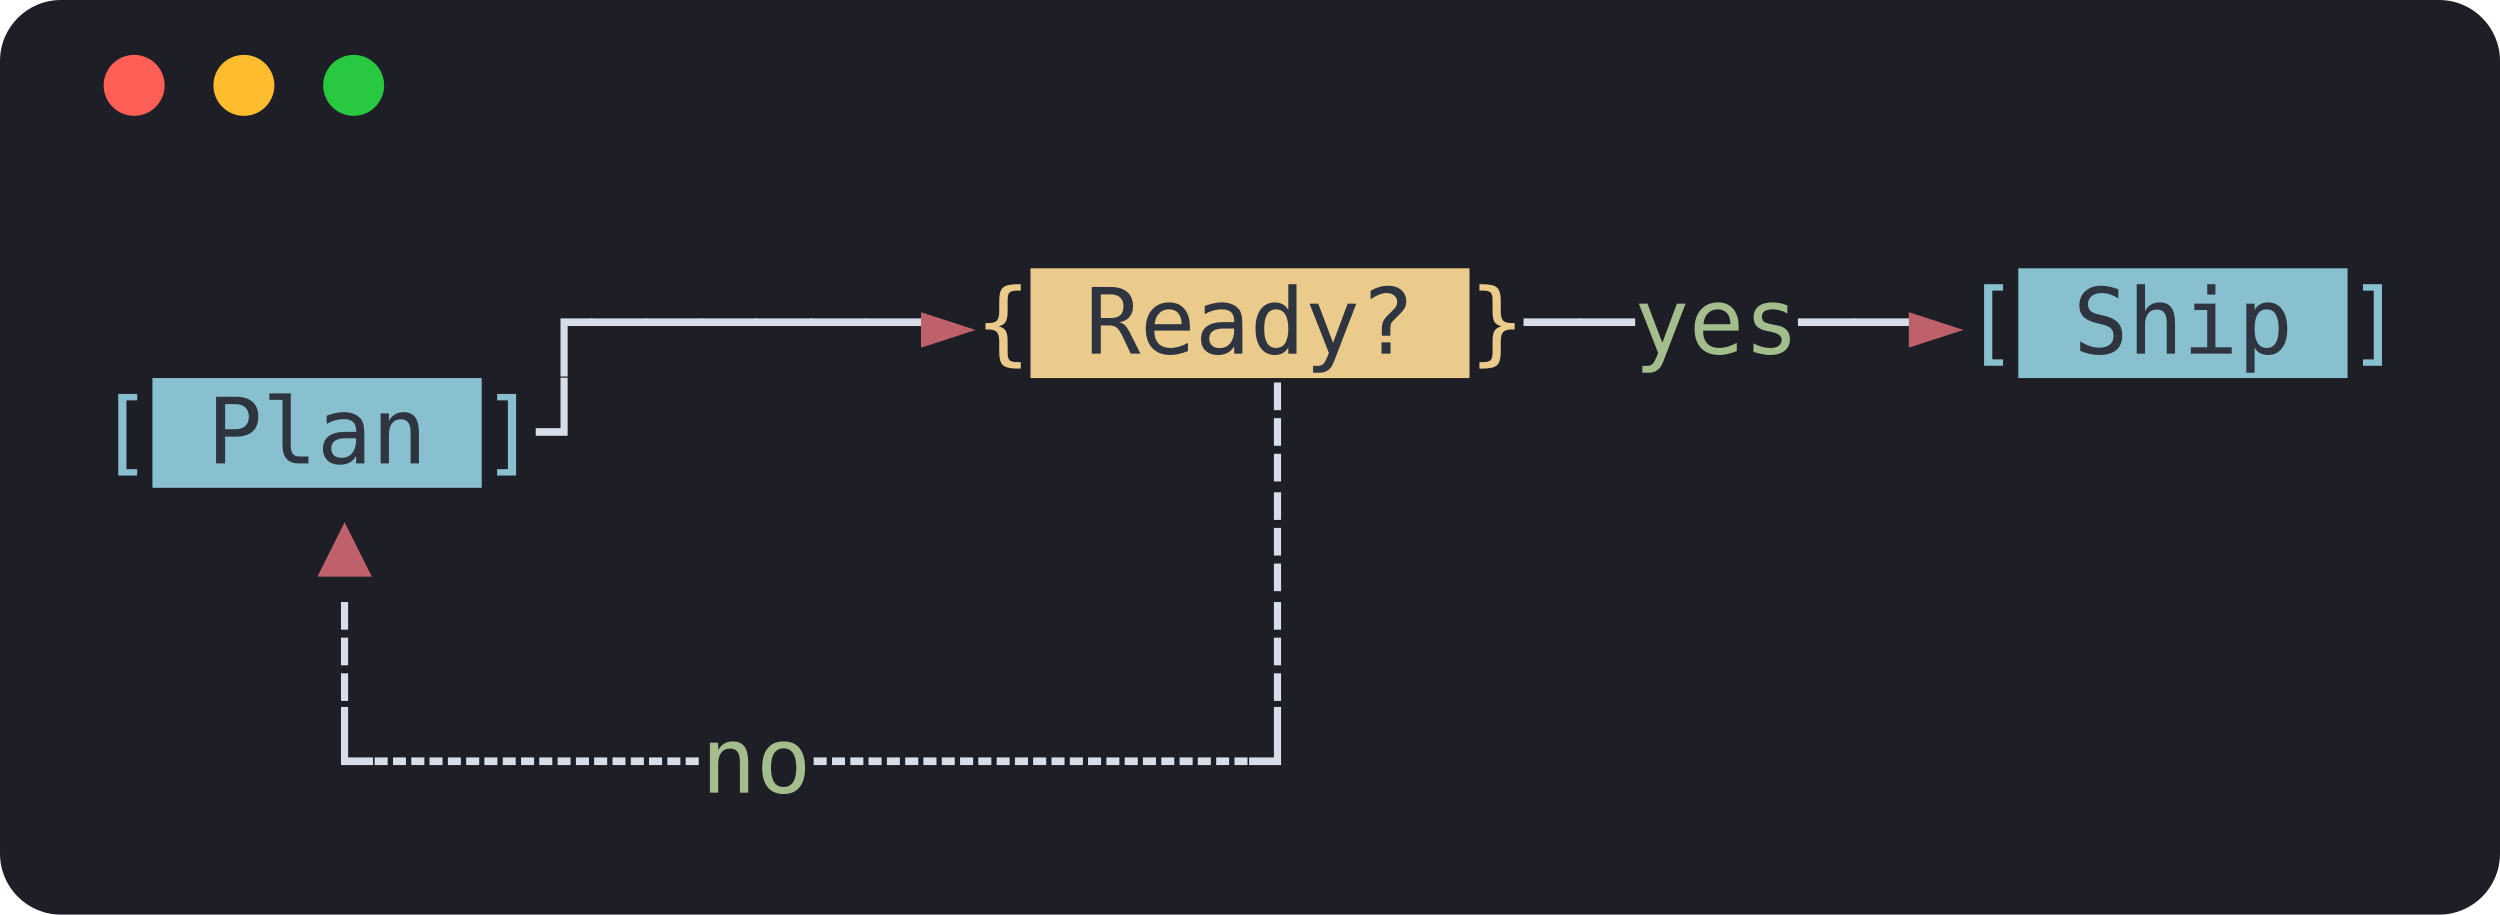
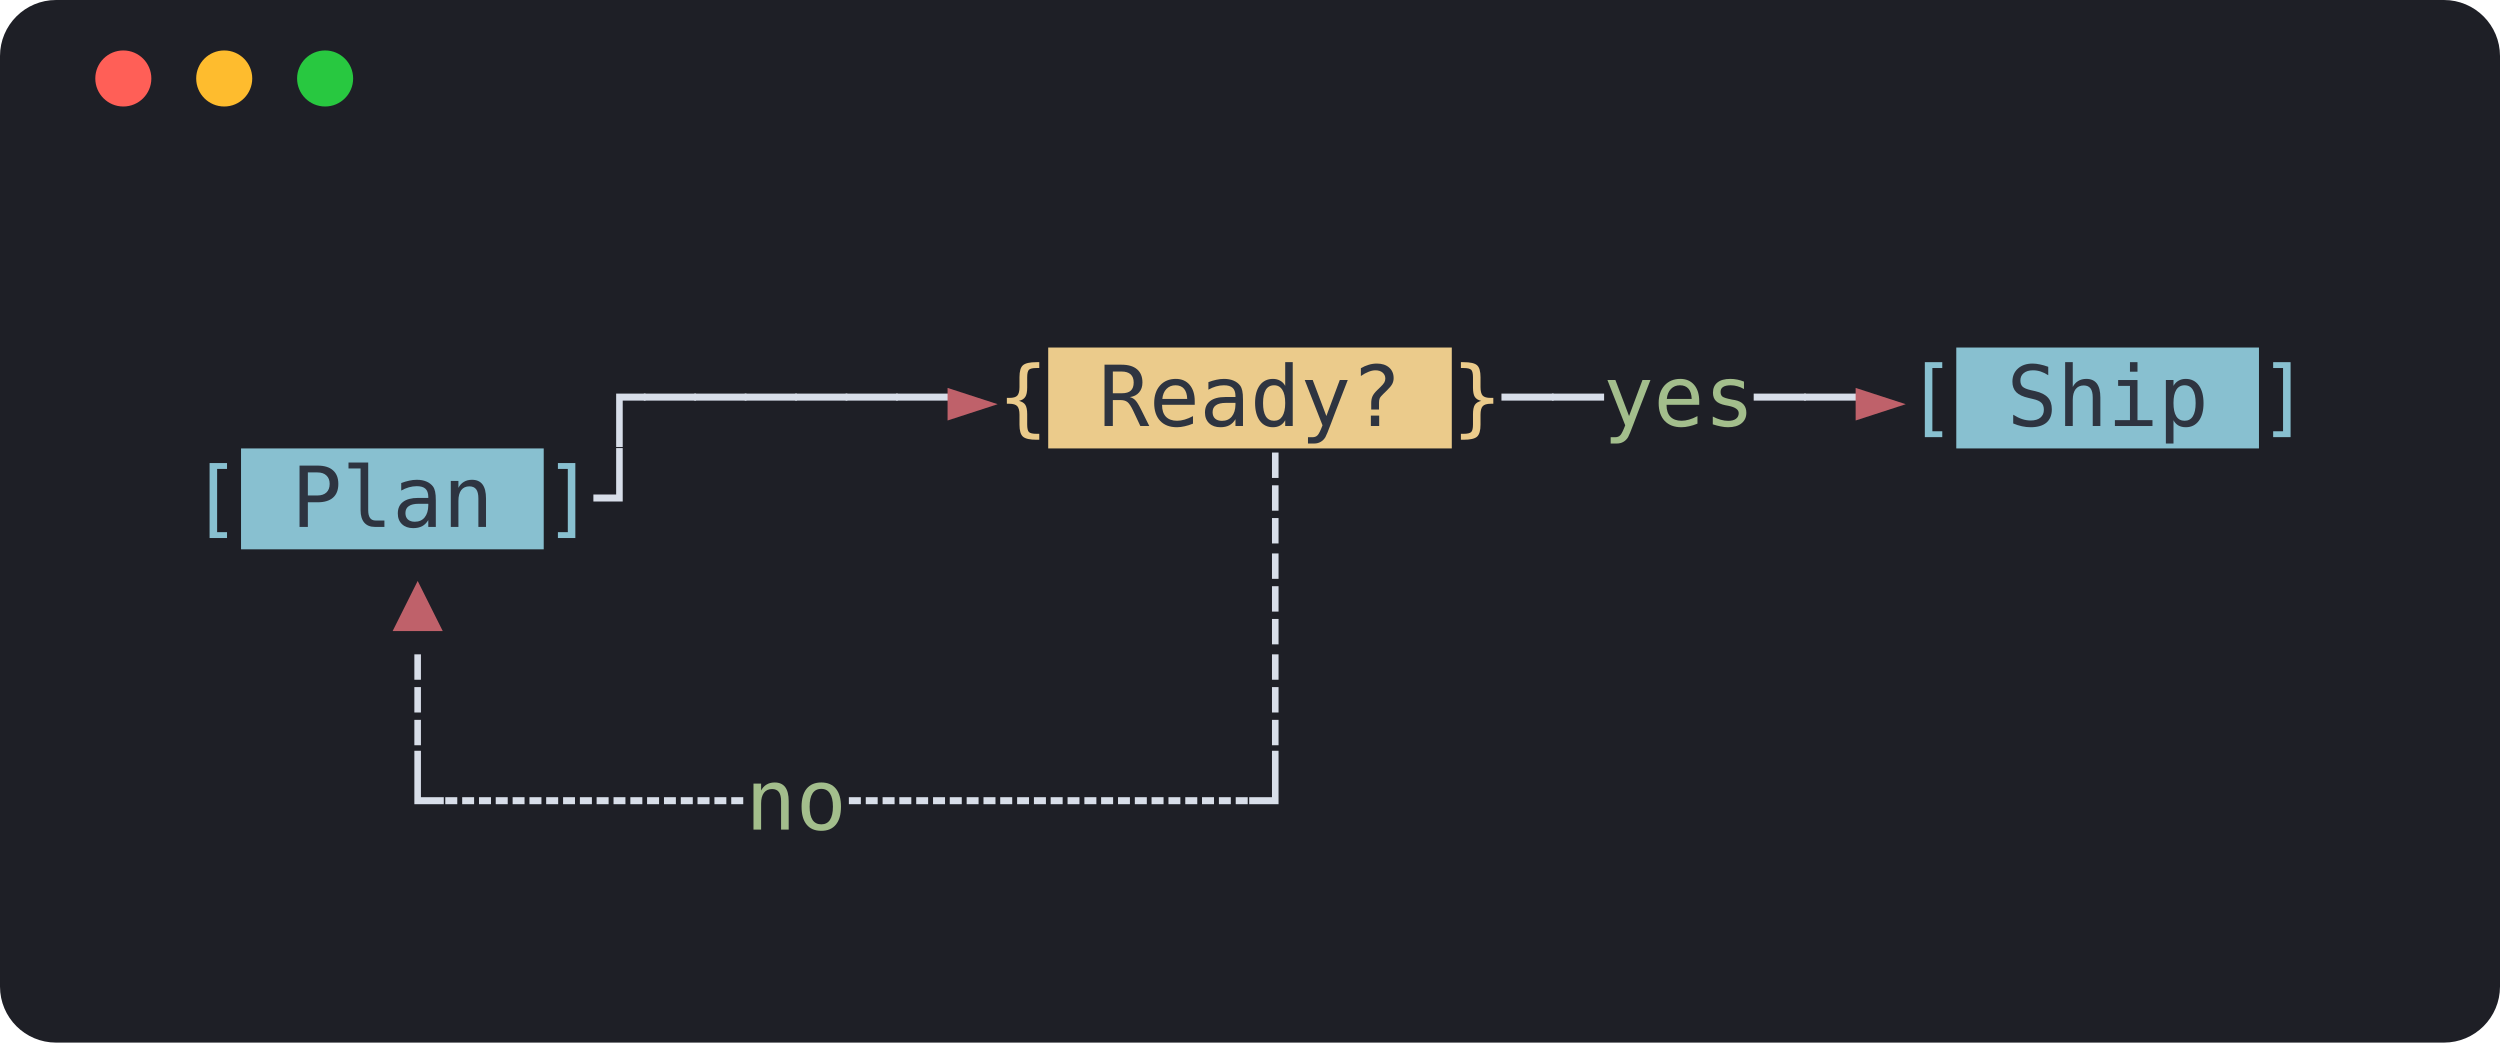
- <svg xmlns="http://www.w3.org/2000/svg" width="410" height="150" viewBox="0 0 410 150" role="img" aria-label="theme-nord">
-   <rect width="410" height="150" rx="10" fill="#1e1f26" />
+ <svg xmlns="http://www.w3.org/2000/svg" width="446" height="186" viewBox="0 0 446 186" role="img" aria-label="theme-nord">
+   <rect width="446" height="186" rx="10" fill="#1e1f26" />
  <circle cx="22" cy="14" r="5" fill="#ff5f57" />
  <circle cx="40" cy="14" r="5" fill="#febc2e" />
  <circle cx="58" cy="14" r="5" fill="#28c840" />
-   <g transform="translate(16 44)" font-family="Menlo, Consolas, 'DejaVu Sans Mono', 'PingFang SC', 'Noto Sans Mono CJK SC', monospace" font-size="15">
+   <g transform="translate(34 62)" font-family="Menlo, Consolas, 'DejaVu Sans Mono', 'PingFang SC', 'Noto Sans Mono CJK SC', monospace" font-size="15">
    <rect x="153" y="0" width="72" height="18" fill="#EBCB8B" />
    <rect x="315" y="0" width="54" height="18" fill="#88C0D0" />
    <rect x="9" y="18" width="54" height="18" fill="#88C0D0" />
    <text x="72" y="14" fill="#D8DEE9">┌</text>
    <text x="81" y="14" fill="#D8DEE9">─</text>
    <text x="90" y="14" fill="#D8DEE9">─</text>
    <text x="99" y="14" fill="#D8DEE9">─</text>
    <text x="108" y="14" fill="#D8DEE9">─</text>
    <text x="117" y="14" fill="#D8DEE9">─</text>
    <text x="126" y="14" fill="#D8DEE9">─</text>
    <text x="135" y="14" fill="#BF616A">►</text>
    <text x="144" y="14" fill="#EBCB8B">{</text>
    <text x="162" y="14" fill="#2E3440">R</text>
    <text x="171" y="14" fill="#2E3440">e</text>
    <text x="180" y="14" fill="#2E3440">a</text>
    <text x="189" y="14" fill="#2E3440">d</text>
    <text x="198" y="14" fill="#2E3440">y</text>
    <text x="207" y="14" fill="#2E3440">?</text>
    <text x="225" y="14" fill="#EBCB8B">}</text>
    <text x="234" y="14" fill="#D8DEE9">─</text>
    <text x="243" y="14" fill="#D8DEE9">─</text>
    <text x="252" y="14" fill="#A3BE8C">y</text>
    <text x="261" y="14" fill="#A3BE8C">e</text>
    <text x="270" y="14" fill="#A3BE8C">s</text>
    <text x="279" y="14" fill="#D8DEE9">─</text>
    <text x="288" y="14" fill="#D8DEE9">─</text>
    <text x="297" y="14" fill="#BF616A">►</text>
    <text x="306" y="14" fill="#88C0D0">[</text>
    <text x="324" y="14" fill="#2E3440">S</text>
    <text x="333" y="14" fill="#2E3440">h</text>
    <text x="342" y="14" fill="#2E3440">i</text>
    <text x="351" y="14" fill="#2E3440">p</text>
    <text x="369" y="14" fill="#88C0D0">]</text>
    <text x="0" y="32" fill="#88C0D0">[</text>
    <text x="18" y="32" fill="#2E3440">P</text>
    <text x="27" y="32" fill="#2E3440">l</text>
    <text x="36" y="32" fill="#2E3440">a</text>
    <text x="45" y="32" fill="#2E3440">n</text>
    <text x="63" y="32" fill="#88C0D0">]</text>
    <text x="72" y="32" fill="#D8DEE9">┘</text>
    <text x="189" y="32" fill="#D8DEE9">┆</text>
    <text x="36" y="50" fill="#BF616A">▲</text>
    <text x="189" y="50" fill="#D8DEE9">┆</text>
    <text x="36" y="68" fill="#D8DEE9">┆</text>
    <text x="189" y="68" fill="#D8DEE9">┆</text>
    <text x="36" y="86" fill="#D8DEE9">└</text>
    <text x="45" y="86" fill="#D8DEE9">┄</text>
    <text x="54" y="86" fill="#D8DEE9">┄</text>
    <text x="63" y="86" fill="#D8DEE9">┄</text>
    <text x="72" y="86" fill="#D8DEE9">┄</text>
    <text x="81" y="86" fill="#D8DEE9">┄</text>
    <text x="90" y="86" fill="#D8DEE9">┄</text>
    <text x="99" y="86" fill="#A3BE8C">n</text>
    <text x="108" y="86" fill="#A3BE8C">o</text>
    <text x="117" y="86" fill="#D8DEE9">┄</text>
    <text x="126" y="86" fill="#D8DEE9">┄</text>
    <text x="135" y="86" fill="#D8DEE9">┄</text>
    <text x="144" y="86" fill="#D8DEE9">┄</text>
    <text x="153" y="86" fill="#D8DEE9">┄</text>
    <text x="162" y="86" fill="#D8DEE9">┄</text>
    <text x="171" y="86" fill="#D8DEE9">┄</text>
    <text x="180" y="86" fill="#D8DEE9">┄</text>
    <text x="189" y="86" fill="#D8DEE9">┘</text>
  </g>
</svg>
